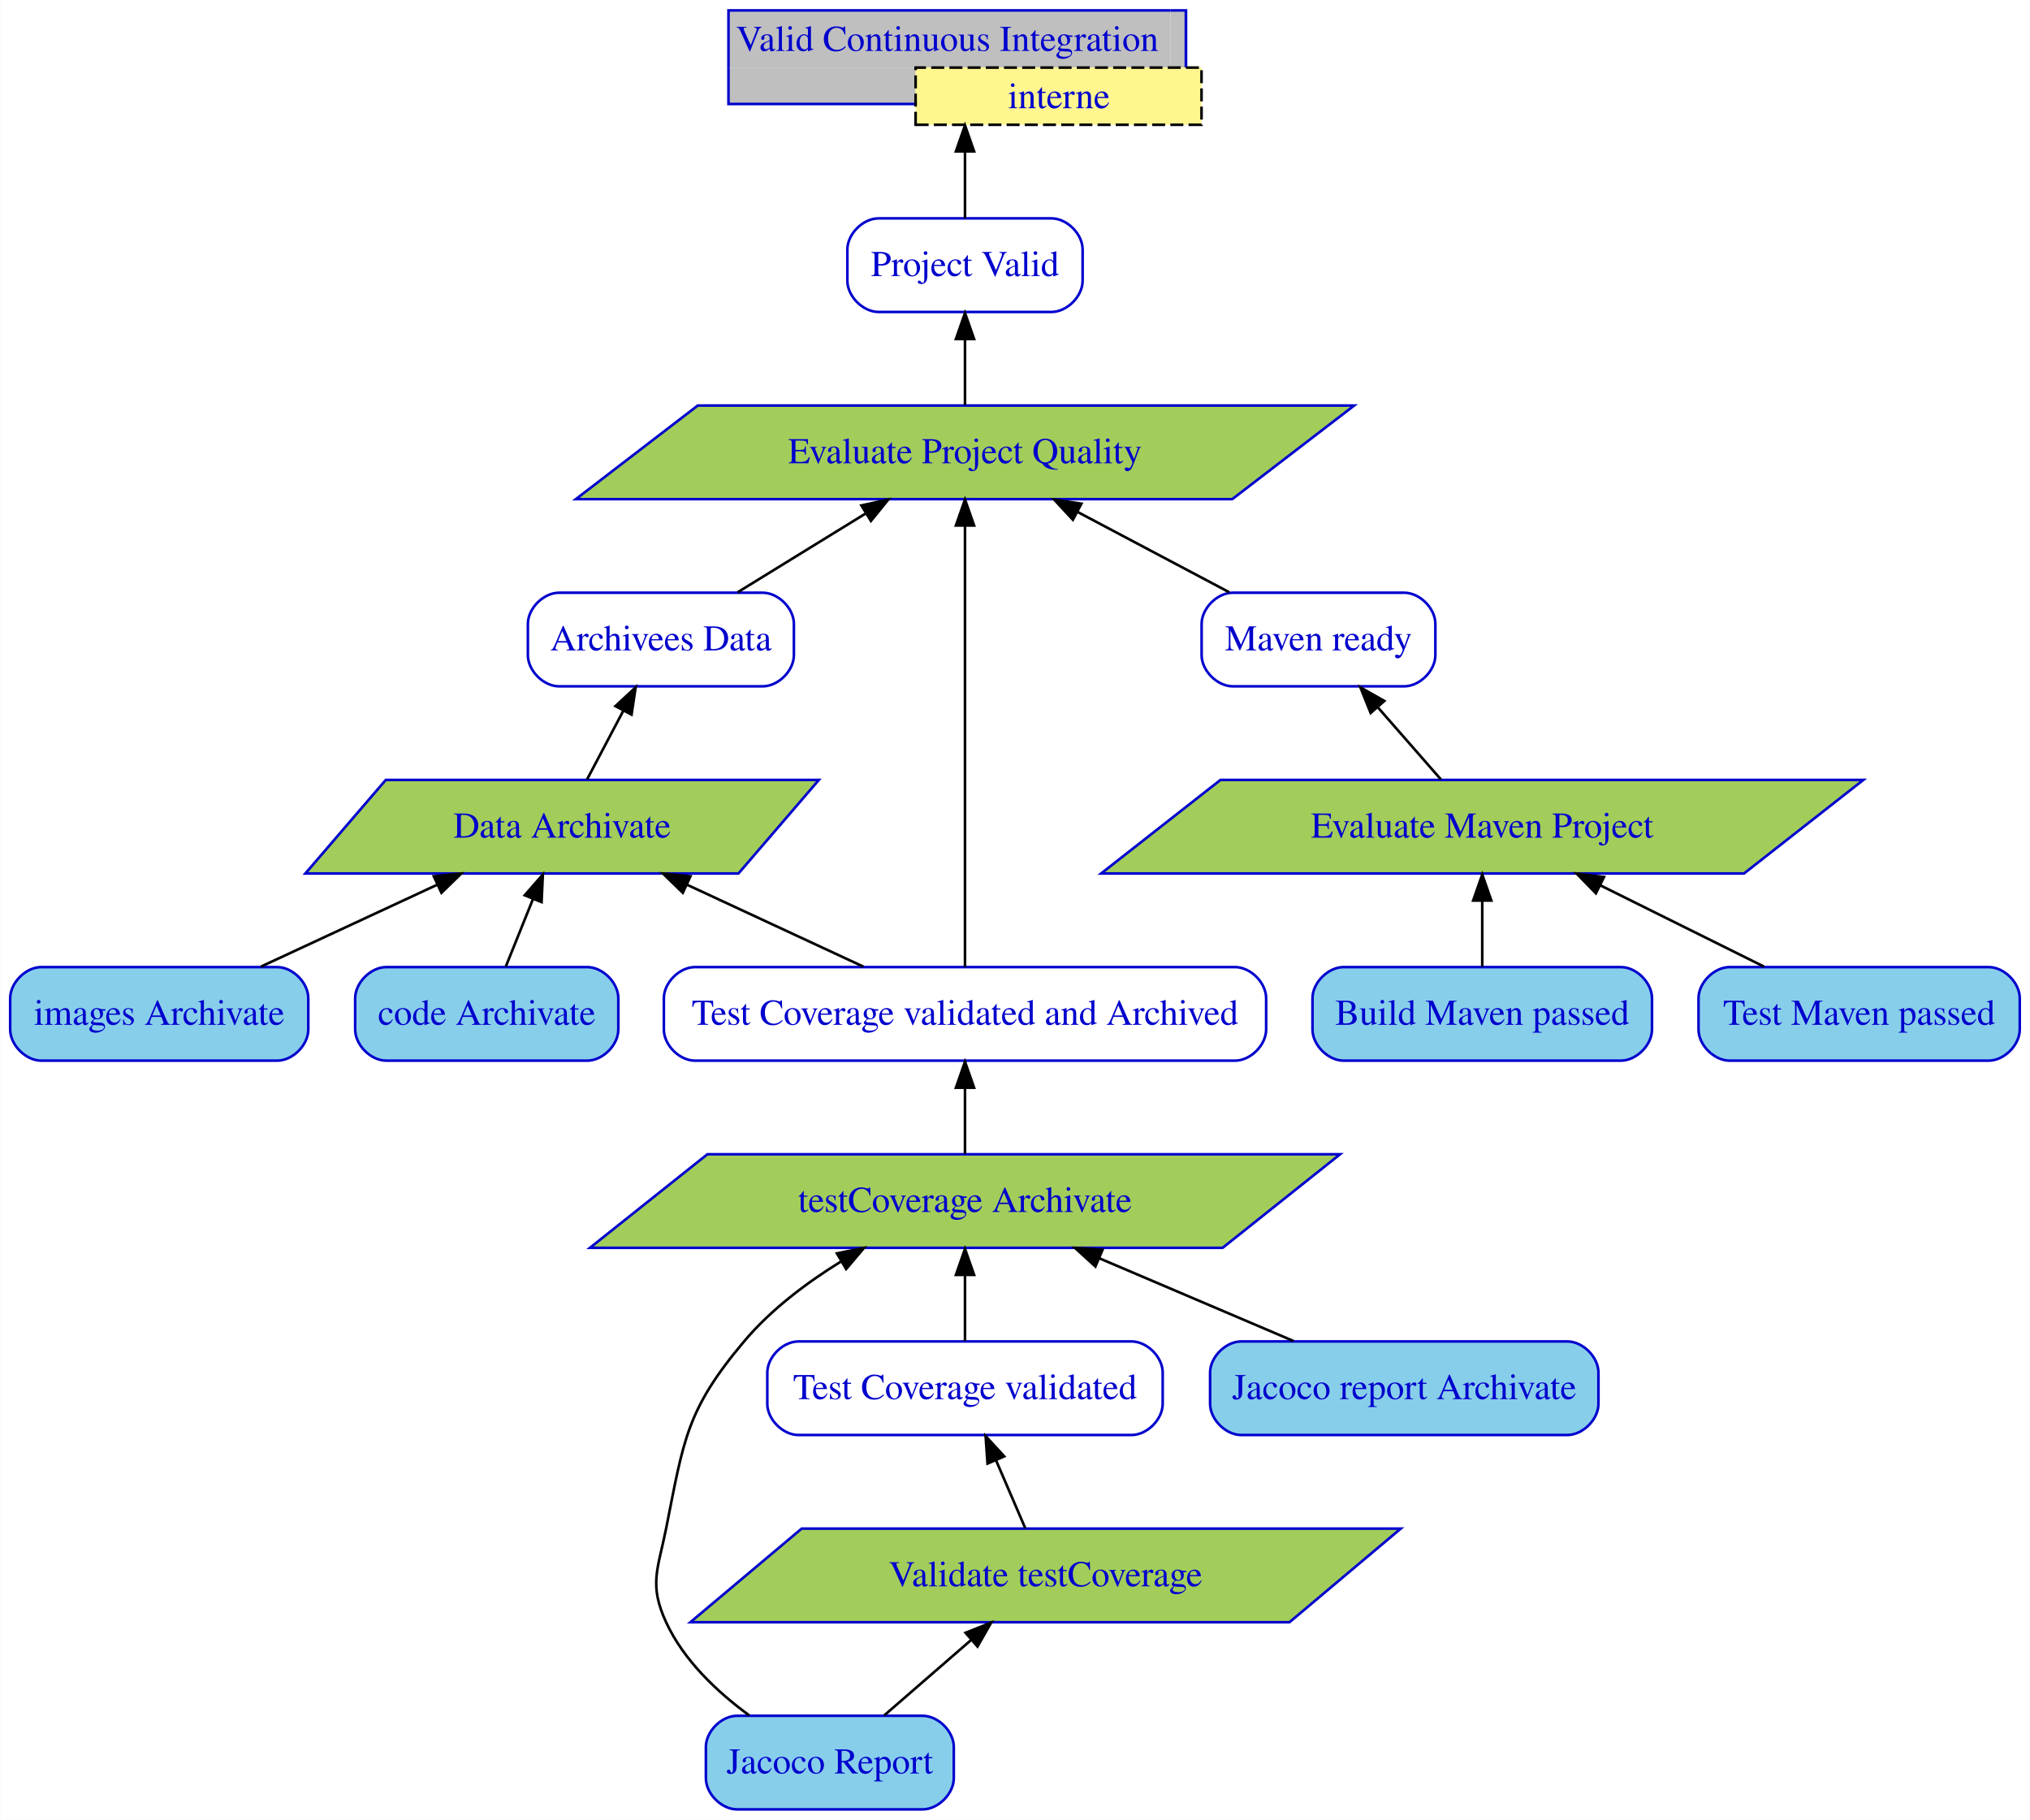
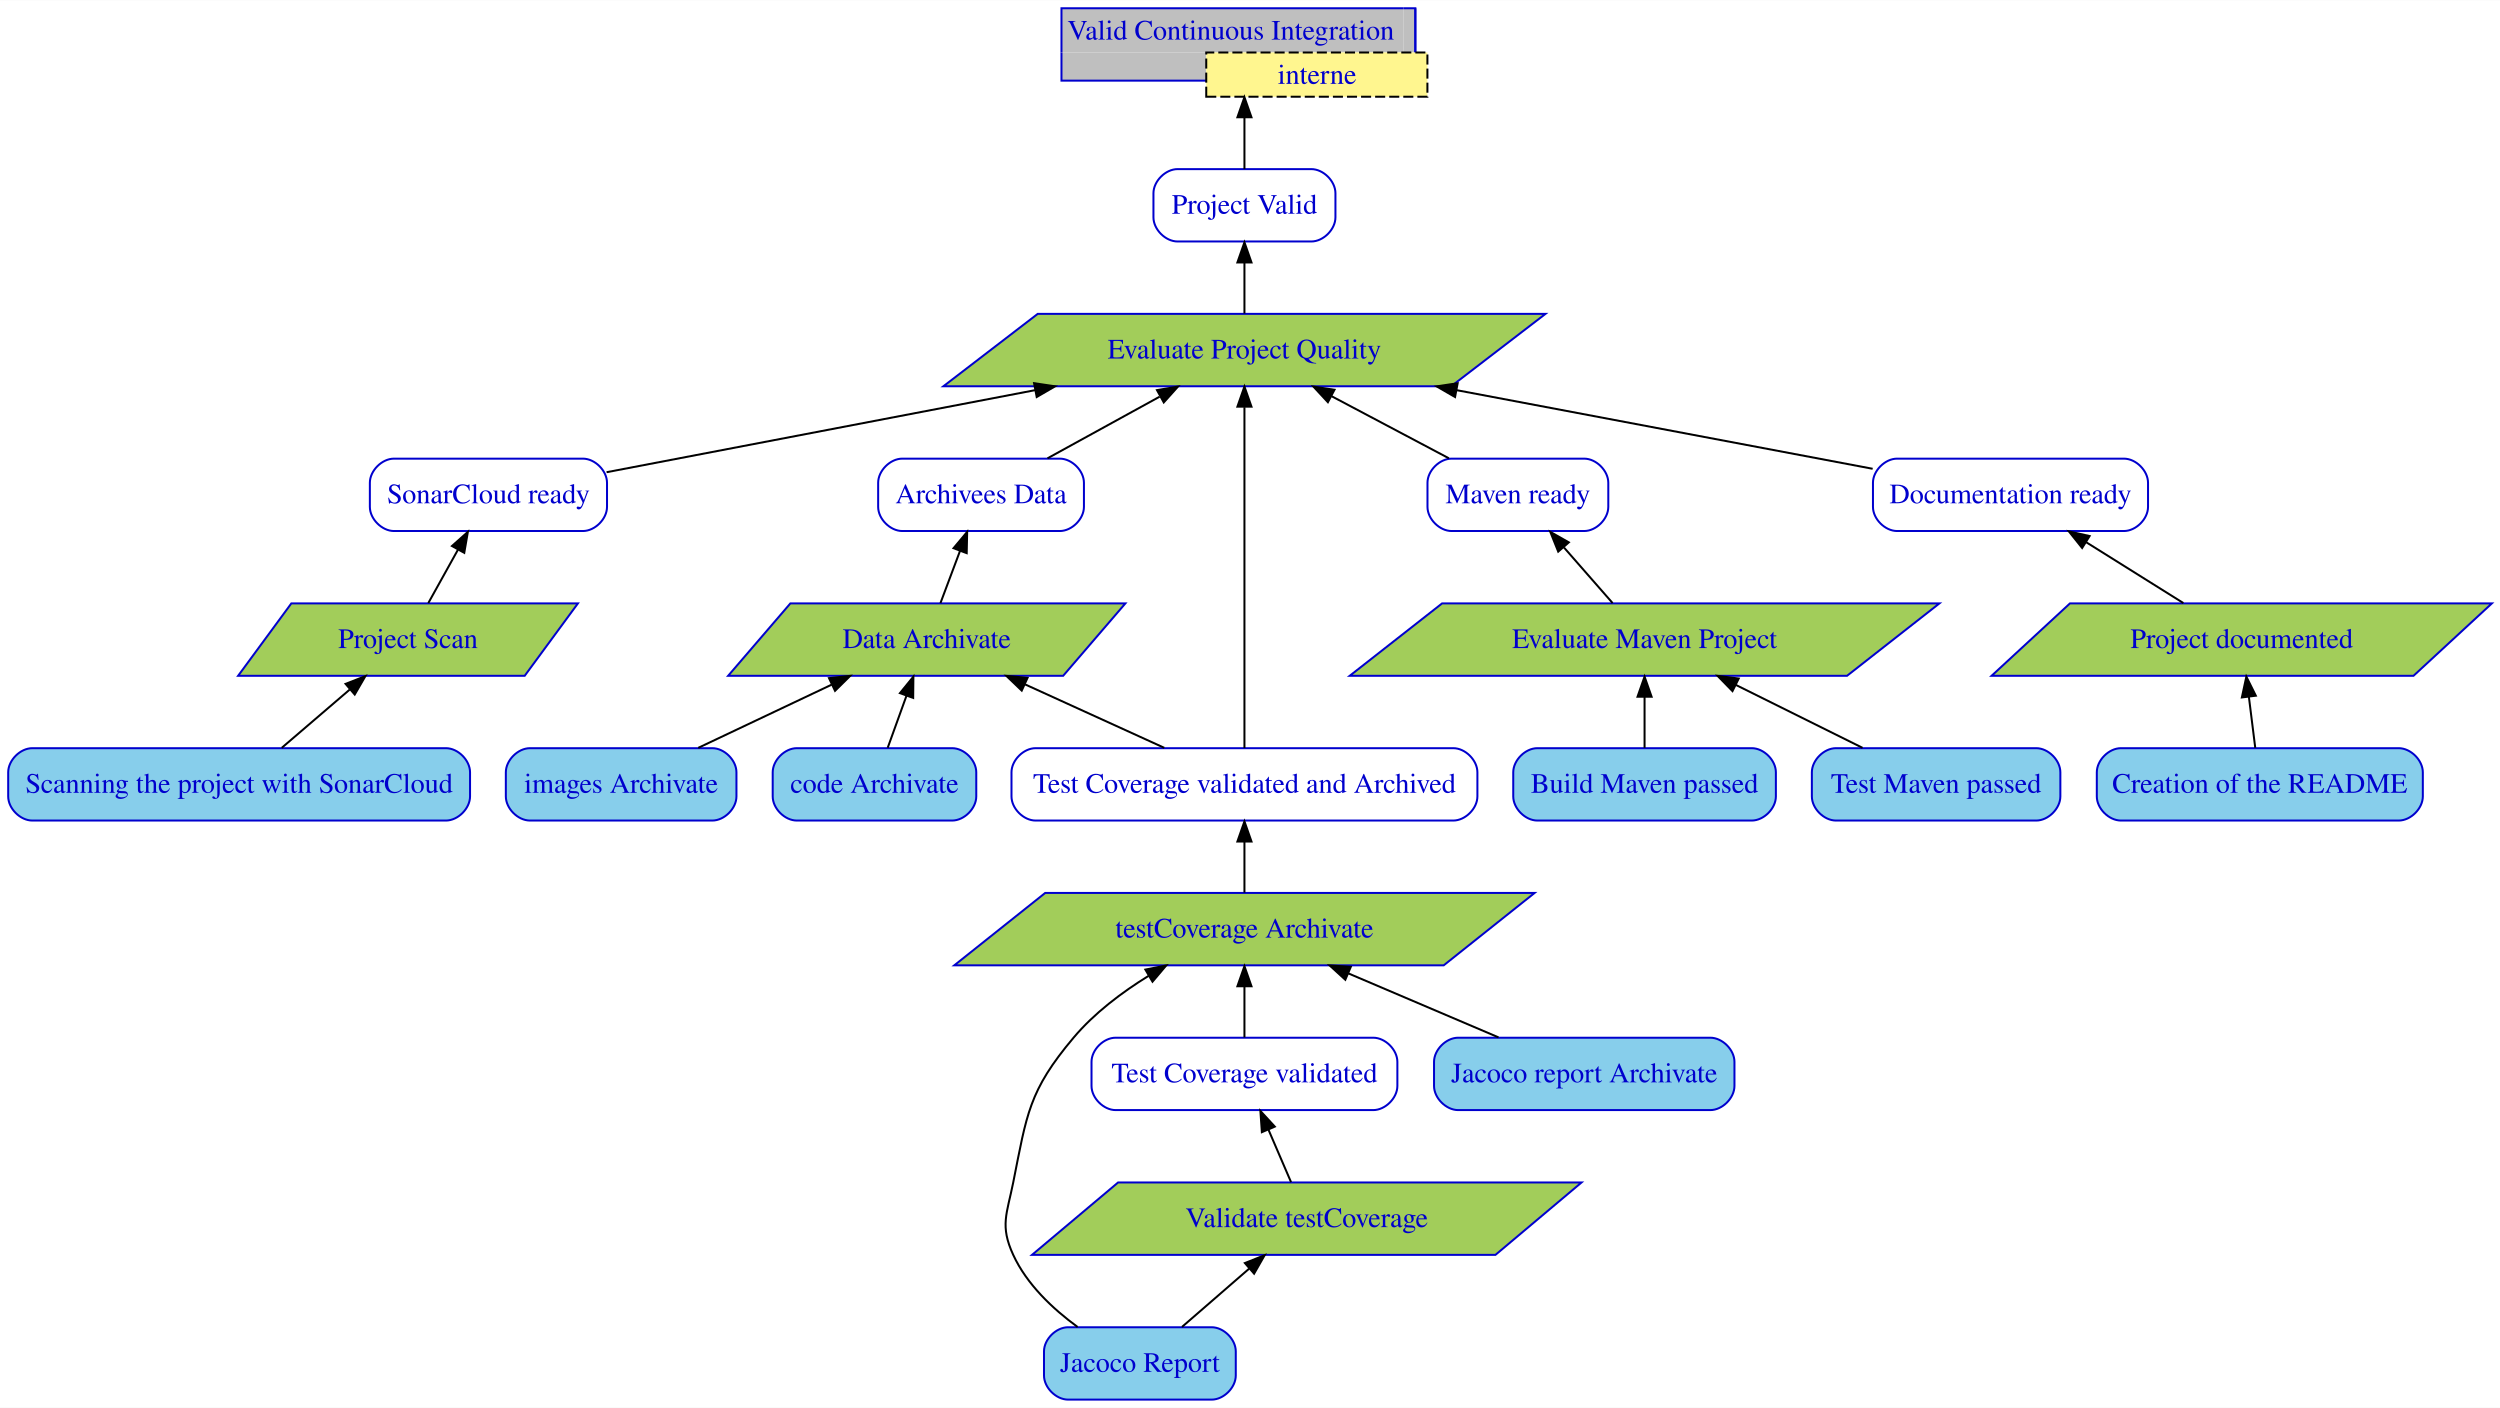
- <svg xmlns="http://www.w3.org/2000/svg" width="781px" height="700px" viewBox="0.00 0.00 780.82 700.00">
+ <svg xmlns="http://www.w3.org/2000/svg" width="1243px" height="700px" viewBox="0.00 0.00 1243.38 700.00">
  <g id="graph0" class="graph" transform="scale(1.0 1.0) rotate(0) translate(4 696)">
-     <polygon fill="#ffffff" stroke="transparent" points="-4,4 -4,-696 776.821,-696 776.821,4 -4,4" />
+     <polygon fill="#ffffff" stroke="transparent" points="-4,4 -4,-696 1239.379,-696 1239.379,4 -4,4" />
    <g id="node1" class="node">
-       <polygon fill="#bfbfbf" stroke="transparent" points="276.174,-670 276.174,-692 446.174,-692 446.174,-670 276.174,-670" />
-       <polyline fill="none" stroke="#0000cd" points="446.174,-692 276.174,-692 276.174,-670 " />
-       <text text-anchor="start" x="279.13" y="-676.4" font-family="Times,serif" font-size="14.00" fill="#0000cd">Valid Continuous Integration</text>
-       <polygon fill="#bfbfbf" stroke="transparent" points="446.174,-670 446.174,-692 452.174,-692 452.174,-670 446.174,-670" />
-       <polyline fill="none" stroke="#0000cd" points="452.174,-670 452.174,-692 446.174,-692 " />
-       <polyline fill="none" stroke="#0000cd" points="452.174,-692 452.174,-670 " />
-       <polygon fill="#bfbfbf" stroke="transparent" points="276.174,-656 276.174,-670 348.174,-670 348.174,-656 276.174,-656" />
-       <polyline fill="none" stroke="#0000cd" points="276.174,-670 276.174,-656 348.174,-656 " />
-       <polygon fill="#fff68f" stroke="transparent" points="348.174,-648 348.174,-670 458.174,-670 458.174,-648 348.174,-648" />
-       <polygon fill="none" stroke="#000000" stroke-dasharray="5,2" points="348.174,-648 348.174,-670 458.174,-670 458.174,-648 348.174,-648" />
-       <text text-anchor="start" x="383.738" y="-654.4" font-family="Times,serif" font-size="14.00" fill="#0000cd">interne</text>
+       <polygon fill="#bfbfbf" stroke="transparent" points="523.926,-670 523.926,-692 693.926,-692 693.926,-670 523.926,-670" />
+       <polyline fill="none" stroke="#0000cd" points="693.926,-692 523.926,-692 523.926,-670 " />
+       <text text-anchor="start" x="526.882" y="-676.4" font-family="Times,serif" font-size="14.00" fill="#0000cd">Valid Continuous Integration</text>
+       <polygon fill="#bfbfbf" stroke="transparent" points="693.926,-670 693.926,-692 699.926,-692 699.926,-670 693.926,-670" />
+       <polyline fill="none" stroke="#0000cd" points="699.926,-670 699.926,-692 693.926,-692 " />
+       <polyline fill="none" stroke="#0000cd" points="699.926,-692 699.926,-670 " />
+       <polygon fill="#bfbfbf" stroke="transparent" points="523.926,-656 523.926,-670 595.926,-670 595.926,-656 523.926,-656" />
+       <polyline fill="none" stroke="#0000cd" points="523.926,-670 523.926,-656 595.926,-656 " />
+       <polygon fill="#fff68f" stroke="transparent" points="595.926,-648 595.926,-670 705.926,-670 705.926,-648 595.926,-648" />
+       <polygon fill="none" stroke="#000000" stroke-dasharray="5,2" points="595.926,-648 595.926,-670 705.926,-670 705.926,-648 595.926,-648" />
+       <text text-anchor="start" x="631.49" y="-654.4" font-family="Times,serif" font-size="14.00" fill="#0000cd">interne</text>
    </g>
    <g id="node2" class="node">
-       <path fill="transparent" stroke="#0000cd" d="M400.43,-612C400.43,-612 333.917,-612 333.917,-612 327.917,-612 321.917,-606 321.917,-600 321.917,-600 321.917,-588 321.917,-588 321.917,-582 327.917,-576 333.917,-576 333.917,-576 400.43,-576 400.43,-576 406.43,-576 412.43,-582 412.43,-588 412.43,-588 412.43,-600 412.43,-600 412.43,-606 406.43,-612 400.43,-612" />
-       <text text-anchor="middle" x="367.174" y="-589.8" font-family="Times,serif" font-size="14.00" fill="#0000cd">Project Valid</text>
+       <polygon fill="#a2cd5a" stroke="#0000cd" points="283.425,-396 140.894,-396 114.426,-360 256.958,-360 283.425,-396" />
+       <text text-anchor="middle" x="198.926" y="-373.8" font-family="Times,serif" font-size="14.00" fill="#0000cd">Project Scan</text>
+     </g>
+     <g id="node3" class="node">
+       <path fill="transparent" stroke="#0000cd" d="M285.901,-468C285.901,-468 191.95,-468 191.95,-468 185.95,-468 179.95,-462 179.95,-456 179.95,-456 179.95,-444 179.95,-444 179.95,-438 185.95,-432 191.95,-432 191.95,-432 285.901,-432 285.901,-432 291.901,-432 297.901,-438 297.901,-444 297.901,-444 297.901,-456 297.901,-456 297.901,-462 291.901,-468 285.901,-468" />
+       <text text-anchor="middle" x="238.926" y="-445.8" font-family="Times,serif" font-size="14.00" fill="#0000cd">SonarCloud ready</text>
    </g>
    <g id="edge1" class="edge">
-       <path fill="none" stroke="#000000" d="M367.174,-612.011C367.174,-619.709 367.174,-628.937 367.174,-637.744" />
-       <polygon fill="#000000" stroke="#000000" points="363.674,-637.772 367.174,-647.772 370.674,-637.772 363.674,-637.772" />
-     </g>
-     <g id="node3" class="node">
-       <path fill="transparent" stroke="#0000cd" d="M471.034,-324C471.034,-324 263.313,-324 263.313,-324 257.313,-324 251.313,-318 251.313,-312 251.313,-312 251.313,-300 251.313,-300 251.313,-294 257.313,-288 263.313,-288 263.313,-288 471.034,-288 471.034,-288 477.034,-288 483.034,-294 483.034,-300 483.034,-300 483.034,-312 483.034,-312 483.034,-318 477.034,-324 471.034,-324" />
-       <text text-anchor="middle" x="367.174" y="-301.8" font-family="Times,serif" font-size="14.00" fill="#0000cd">Test Coverage validated and Archived</text>
+       <path fill="none" stroke="#000000" d="M209.019,-396.169C213.485,-404.207 218.833,-413.833 223.764,-422.708" />
+       <polygon fill="#000000" stroke="#000000" points="220.78,-424.545 228.696,-431.587 226.899,-421.145 220.78,-424.545" />
    </g>
    <g id="node4" class="node">
-       <polygon fill="#a2cd5a" stroke="#0000cd" points="310.956,-396 144.333,-396 113.391,-360 280.015,-360 310.956,-396" />
-       <text text-anchor="middle" x="212.174" y="-373.8" font-family="Times,serif" font-size="14.00" fill="#0000cd">Data Archivate</text>
+       <polygon fill="#a2cd5a" stroke="#0000cd" points="764.646,-540 512.101,-540 465.205,-504 717.75,-504 764.646,-540" />
+       <text text-anchor="middle" x="614.926" y="-517.8" font-family="Times,serif" font-size="14.00" fill="#0000cd">Evaluate Project Quality</text>
    </g>
    <g id="edge2" class="edge">
-       <path fill="none" stroke="#000000" d="M328.061,-324.169C307.422,-333.755 281.925,-345.599 260.106,-355.735" />
-       <polygon fill="#000000" stroke="#000000" points="258.6,-352.575 251.005,-359.962 261.549,-358.923 258.6,-352.575" />
+       <path fill="none" stroke="#000000" d="M297.676,-461.25C354.569,-472.144 442.07,-488.9 510.778,-502.057" />
+       <polygon fill="#000000" stroke="#000000" points="510.293,-505.527 520.773,-503.971 511.61,-498.652 510.293,-505.527" />
+     </g>
+     <g id="node5" class="node">
+       <path fill="transparent" stroke="#0000cd" d="M648.182,-612C648.182,-612 581.669,-612 581.669,-612 575.669,-612 569.669,-606 569.669,-600 569.669,-600 569.669,-588 569.669,-588 569.669,-582 575.669,-576 581.669,-576 581.669,-576 648.182,-576 648.182,-576 654.182,-576 660.182,-582 660.182,-588 660.182,-588 660.182,-600 660.182,-600 660.182,-606 654.182,-612 648.182,-612" />
+       <text text-anchor="middle" x="614.926" y="-589.8" font-family="Times,serif" font-size="14.00" fill="#0000cd">Project Valid</text>
+     </g>
+     <g id="edge3" class="edge">
+       <path fill="none" stroke="#000000" d="M614.926,-540.169C614.926,-547.869 614.926,-557.026 614.926,-565.583" />
+       <polygon fill="#000000" stroke="#000000" points="611.426,-565.587 614.926,-575.587 618.426,-565.587 611.426,-565.587" />
+     </g>
+     <g id="edge4" class="edge">
+       <path fill="none" stroke="#000000" d="M614.926,-612.011C614.926,-619.709 614.926,-628.937 614.926,-637.744" />
+       <polygon fill="#000000" stroke="#000000" points="611.426,-637.772 614.926,-647.772 618.426,-637.772 611.426,-637.772" />
    </g>
    <g id="node6" class="node">
-       <polygon fill="#a2cd5a" stroke="#0000cd" points="516.894,-540 264.349,-540 217.453,-504 469.998,-504 516.894,-540" />
-       <text text-anchor="middle" x="367.174" y="-517.8" font-family="Times,serif" font-size="14.00" fill="#0000cd">Evaluate Project Quality</text>
-     </g>
-     <g id="edge3" class="edge">
-       <path fill="none" stroke="#000000" d="M367.174,-324.045C367.174,-361.606 367.174,-448.446 367.174,-493.59" />
-       <polygon fill="#000000" stroke="#000000" points="363.674,-493.855 367.174,-503.855 370.674,-493.855 363.674,-493.855" />
-     </g>
-     <g id="node5" class="node">
-       <path fill="transparent" stroke="#0000cd" d="M289.347,-468C289.347,-468 211,-468 211,-468 205,-468 199,-462 199,-456 199,-456 199,-444 199,-444 199,-438 205,-432 211,-432 211,-432 289.347,-432 289.347,-432 295.347,-432 301.347,-438 301.347,-444 301.347,-444 301.347,-456 301.347,-456 301.347,-462 295.347,-468 289.347,-468" />
-       <text text-anchor="middle" x="250.174" y="-445.8" font-family="Times,serif" font-size="14.00" fill="#0000cd">Archivees Data</text>
-     </g>
-     <g id="edge4" class="edge">
-       <path fill="none" stroke="#000000" d="M221.763,-396.169C226.005,-404.207 231.086,-413.833 235.77,-422.708" />
-       <polygon fill="#000000" stroke="#000000" points="232.692,-424.377 240.456,-431.587 238.883,-421.109 232.692,-424.377" />
+       <path fill="transparent" stroke="#0000cd" d="M718.787,-324C718.787,-324 511.065,-324 511.065,-324 505.065,-324 499.065,-318 499.065,-312 499.065,-312 499.065,-300 499.065,-300 499.065,-294 505.065,-288 511.065,-288 511.065,-288 718.787,-288 718.787,-288 724.787,-288 730.787,-294 730.787,-300 730.787,-300 730.787,-312 730.787,-312 730.787,-318 724.787,-324 718.787,-324" />
+       <text text-anchor="middle" x="614.926" y="-301.8" font-family="Times,serif" font-size="14.00" fill="#0000cd">Test Coverage validated and Archived</text>
+     </g>
+     <g id="edge6" class="edge">
+       <path fill="none" stroke="#000000" d="M614.926,-324.045C614.926,-361.606 614.926,-448.446 614.926,-493.59" />
+       <polygon fill="#000000" stroke="#000000" points="611.426,-493.855 614.926,-503.855 618.426,-493.855 611.426,-493.855" />
+     </g>
+     <g id="node7" class="node">
+       <polygon fill="#a2cd5a" stroke="#0000cd" points="555.708,-396 389.085,-396 358.143,-360 524.767,-360 555.708,-396" />
+       <text text-anchor="middle" x="456.926" y="-373.8" font-family="Times,serif" font-size="14.00" fill="#0000cd">Data Archivate</text>
    </g>
    <g id="edge5" class="edge">
-       <path fill="none" stroke="#000000" d="M279.698,-468.169C294.663,-477.378 313.012,-488.67 329.034,-498.529" />
-       <polygon fill="#000000" stroke="#000000" points="327.308,-501.577 337.659,-503.837 330.977,-495.615 327.308,-501.577" />
-     </g>
-     <g id="edge6" class="edge">
-       <path fill="none" stroke="#000000" d="M367.174,-540.169C367.174,-547.869 367.174,-557.026 367.174,-565.583" />
-       <polygon fill="#000000" stroke="#000000" points="363.674,-565.587 367.174,-575.587 370.674,-565.587 363.674,-565.587" />
-     </g>
-     <g id="node7" class="node">
-       <path fill="#87ceeb" stroke="#0000cd" d="M619.484,-324C619.484,-324 512.863,-324 512.863,-324 506.863,-324 500.863,-318 500.863,-312 500.863,-312 500.863,-300 500.863,-300 500.863,-294 506.863,-288 512.863,-288 512.863,-288 619.484,-288 619.484,-288 625.484,-288 631.484,-294 631.484,-300 631.484,-300 631.484,-312 631.484,-312 631.484,-318 625.484,-324 619.484,-324" />
-       <text text-anchor="middle" x="566.174" y="-301.8" font-family="Times,serif" font-size="14.00" fill="#0000cd">Build Maven passed</text>
+       <path fill="none" stroke="#000000" d="M575.056,-324.169C554.018,-333.755 528.027,-345.599 505.786,-355.735" />
+       <polygon fill="#000000" stroke="#000000" points="504.157,-352.63 496.509,-359.962 507.06,-359 504.157,-352.63" />
    </g>
    <g id="node8" class="node">
-       <polygon fill="#a2cd5a" stroke="#0000cd" points="712.809,-396 465.468,-396 419.538,-360 666.879,-360 712.809,-396" />
-       <text text-anchor="middle" x="566.174" y="-373.8" font-family="Times,serif" font-size="14.00" fill="#0000cd">Evaluate Maven Project</text>
+       <path fill="transparent" stroke="#0000cd" d="M523.099,-468C523.099,-468 444.753,-468 444.753,-468 438.753,-468 432.753,-462 432.753,-456 432.753,-456 432.753,-444 432.753,-444 432.753,-438 438.753,-432 444.753,-432 444.753,-432 523.099,-432 523.099,-432 529.099,-432 535.099,-438 535.099,-444 535.099,-444 535.099,-456 535.099,-456 535.099,-462 529.099,-468 523.099,-468" />
+       <text text-anchor="middle" x="483.926" y="-445.8" font-family="Times,serif" font-size="14.00" fill="#0000cd">Archivees Data</text>
    </g>
    <g id="edge7" class="edge">
-       <path fill="none" stroke="#000000" d="M566.174,-324.169C566.174,-331.869 566.174,-341.026 566.174,-349.583" />
-       <polygon fill="#000000" stroke="#000000" points="562.674,-349.587 566.174,-359.587 569.674,-349.587 562.674,-349.587" />
+       <path fill="none" stroke="#000000" d="M463.739,-396.169C466.69,-404.038 470.212,-413.429 473.481,-422.147" />
+       <polygon fill="#000000" stroke="#000000" points="470.232,-423.452 477.021,-431.587 476.787,-420.995 470.232,-423.452" />
+     </g>
+     <g id="edge8" class="edge">
+       <path fill="none" stroke="#000000" d="M516.982,-468.169C533.893,-477.463 554.664,-488.879 572.72,-498.803" />
+       <polygon fill="#000000" stroke="#000000" points="571.43,-502.088 581.879,-503.837 574.802,-495.953 571.43,-502.088" />
    </g>
    <g id="node9" class="node">
-       <path fill="transparent" stroke="#0000cd" d="M536.138,-468C536.138,-468 470.209,-468 470.209,-468 464.209,-468 458.209,-462 458.209,-456 458.209,-456 458.209,-444 458.209,-444 458.209,-438 464.209,-432 470.209,-432 470.209,-432 536.138,-432 536.138,-432 542.138,-432 548.138,-438 548.138,-444 548.138,-444 548.138,-456 548.138,-456 548.138,-462 542.138,-468 536.138,-468" />
-       <text text-anchor="middle" x="503.174" y="-445.8" font-family="Times,serif" font-size="14.00" fill="#0000cd">Maven ready</text>
-     </g>
-     <g id="edge8" class="edge">
-       <path fill="none" stroke="#000000" d="M550.276,-396.169C542.946,-404.546 534.108,-414.647 526.077,-423.825" />
-       <polygon fill="#000000" stroke="#000000" points="523.236,-421.756 519.285,-431.587 528.504,-426.366 523.236,-421.756" />
+       <path fill="#87ceeb" stroke="#0000cd" d="M867.236,-324C867.236,-324 760.615,-324 760.615,-324 754.615,-324 748.615,-318 748.615,-312 748.615,-312 748.615,-300 748.615,-300 748.615,-294 754.615,-288 760.615,-288 760.615,-288 867.236,-288 867.236,-288 873.236,-288 879.236,-294 879.236,-300 879.236,-300 879.236,-312 879.236,-312 879.236,-318 873.236,-324 867.236,-324" />
+       <text text-anchor="middle" x="813.926" y="-301.8" font-family="Times,serif" font-size="14.00" fill="#0000cd">Build Maven passed</text>
+     </g>
+     <g id="node10" class="node">
+       <polygon fill="#a2cd5a" stroke="#0000cd" points="960.561,-396 713.221,-396 667.291,-360 914.631,-360 960.561,-396" />
+       <text text-anchor="middle" x="813.926" y="-373.8" font-family="Times,serif" font-size="14.00" fill="#0000cd">Evaluate Maven Project</text>
    </g>
    <g id="edge9" class="edge">
-       <path fill="none" stroke="#000000" d="M468.855,-468.169C451.138,-477.548 429.339,-489.089 410.475,-499.076" />
-       <polygon fill="#000000" stroke="#000000" points="408.681,-496.065 401.481,-503.837 411.957,-502.252 408.681,-496.065" />
-     </g>
-     <g id="node10" class="node">
-       <polygon fill="#a2cd5a" stroke="#0000cd" points="511.48,-252 268.068,-252 222.868,-216 466.279,-216 511.48,-252" />
-       <text text-anchor="middle" x="367.174" y="-229.8" font-family="Times,serif" font-size="14.00" fill="#0000cd">testCoverage Archivate</text>
+       <path fill="none" stroke="#000000" d="M813.926,-324.169C813.926,-331.869 813.926,-341.026 813.926,-349.583" />
+       <polygon fill="#000000" stroke="#000000" points="810.426,-349.587 813.926,-359.587 817.426,-349.587 810.426,-349.587" />
+     </g>
+     <g id="node11" class="node">
+       <path fill="transparent" stroke="#0000cd" d="M783.89,-468C783.89,-468 717.961,-468 717.961,-468 711.961,-468 705.961,-462 705.961,-456 705.961,-456 705.961,-444 705.961,-444 705.961,-438 711.961,-432 717.961,-432 717.961,-432 783.89,-432 783.89,-432 789.89,-432 795.89,-438 795.89,-444 795.89,-444 795.89,-456 795.89,-456 795.89,-462 789.89,-468 783.89,-468" />
+       <text text-anchor="middle" x="750.926" y="-445.8" font-family="Times,serif" font-size="14.00" fill="#0000cd">Maven ready</text>
    </g>
    <g id="edge10" class="edge">
-       <path fill="none" stroke="#000000" d="M367.174,-252.169C367.174,-259.869 367.174,-269.026 367.174,-277.583" />
-       <polygon fill="#000000" stroke="#000000" points="363.674,-277.587 367.174,-287.587 370.674,-277.587 363.674,-277.587" />
-     </g>
-     <g id="node11" class="node">
-       <path fill="transparent" stroke="#0000cd" d="M431.233,-180C431.233,-180 303.115,-180 303.115,-180 297.115,-180 291.115,-174 291.115,-168 291.115,-168 291.115,-156 291.115,-156 291.115,-150 297.115,-144 303.115,-144 303.115,-144 431.233,-144 431.233,-144 437.233,-144 443.233,-150 443.233,-156 443.233,-156 443.233,-168 443.233,-168 443.233,-174 437.233,-180 431.233,-180" />
-       <text text-anchor="middle" x="367.174" y="-157.8" font-family="Times,serif" font-size="14.00" fill="#0000cd">Test Coverage validated</text>
+       <path fill="none" stroke="#000000" d="M798.028,-396.169C790.698,-404.546 781.86,-414.647 773.829,-423.825" />
+       <polygon fill="#000000" stroke="#000000" points="770.988,-421.756 767.037,-431.587 776.256,-426.366 770.988,-421.756" />
    </g>
    <g id="edge11" class="edge">
-       <path fill="none" stroke="#000000" d="M367.174,-180.169C367.174,-187.869 367.174,-197.026 367.174,-205.583" />
-       <polygon fill="#000000" stroke="#000000" points="363.674,-205.587 367.174,-215.587 370.674,-205.587 363.674,-205.587" />
+       <path fill="none" stroke="#000000" d="M716.607,-468.169C698.89,-477.548 677.091,-489.089 658.227,-499.076" />
+       <polygon fill="#000000" stroke="#000000" points="656.433,-496.065 649.233,-503.837 659.709,-502.252 656.433,-496.065" />
    </g>
    <g id="node12" class="node">
-       <path fill="#87ceeb" stroke="#0000cd" d="M598.881,-180C598.881,-180 473.466,-180 473.466,-180 467.466,-180 461.466,-174 461.466,-168 461.466,-168 461.466,-156 461.466,-156 461.466,-150 467.466,-144 473.466,-144 473.466,-144 598.881,-144 598.881,-144 604.881,-144 610.881,-150 610.881,-156 610.881,-156 610.881,-168 610.881,-168 610.881,-174 604.881,-180 598.881,-180" />
-       <text text-anchor="middle" x="536.174" y="-157.8" font-family="Times,serif" font-size="14.00" fill="#0000cd">Jacoco report Archivate</text>
+       <polygon fill="#a2cd5a" stroke="#0000cd" points="759.232,-252 515.82,-252 470.62,-216 714.031,-216 759.232,-252" />
+       <text text-anchor="middle" x="614.926" y="-229.8" font-family="Times,serif" font-size="14.00" fill="#0000cd">testCoverage Archivate</text>
    </g>
    <g id="edge12" class="edge">
-       <path fill="none" stroke="#000000" d="M493.528,-180.169C470.825,-189.841 442.728,-201.811 418.799,-212.006" />
-       <polygon fill="#000000" stroke="#000000" points="417.341,-208.822 409.513,-215.962 420.084,-215.262 417.341,-208.822" />
+       <path fill="none" stroke="#000000" d="M614.926,-252.169C614.926,-259.869 614.926,-269.026 614.926,-277.583" />
+       <polygon fill="#000000" stroke="#000000" points="611.426,-277.587 614.926,-287.587 618.426,-277.587 611.426,-277.587" />
    </g>
    <g id="node13" class="node">
-       <polygon fill="#a2cd5a" stroke="#0000cd" points="534.82,-108 304.328,-108 261.527,-72 492.019,-72 534.82,-108" />
-       <text text-anchor="middle" x="398.174" y="-85.8" font-family="Times,serif" font-size="14.00" fill="#0000cd">Validate testCoverage</text>
+       <path fill="transparent" stroke="#0000cd" d="M678.985,-180C678.985,-180 550.867,-180 550.867,-180 544.867,-180 538.867,-174 538.867,-168 538.867,-168 538.867,-156 538.867,-156 538.867,-150 544.867,-144 550.867,-144 550.867,-144 678.985,-144 678.985,-144 684.985,-144 690.985,-150 690.985,-156 690.985,-156 690.985,-168 690.985,-168 690.985,-174 684.985,-180 678.985,-180" />
+       <text text-anchor="middle" x="614.926" y="-157.8" font-family="Times,serif" font-size="14.00" fill="#0000cd">Test Coverage validated</text>
    </g>
    <g id="edge13" class="edge">
-       <path fill="none" stroke="#000000" d="M390.351,-108.169C386.963,-116.038 382.92,-125.429 379.166,-134.147" />
-       <polygon fill="#000000" stroke="#000000" points="375.841,-133.018 375.101,-143.587 382.271,-135.786 375.841,-133.018" />
+       <path fill="none" stroke="#000000" d="M614.926,-180.169C614.926,-187.869 614.926,-197.026 614.926,-205.583" />
+       <polygon fill="#000000" stroke="#000000" points="611.426,-205.587 614.926,-215.587 618.426,-205.587 611.426,-205.587" />
    </g>
    <g id="node14" class="node">
-       <path fill="#87ceeb" stroke="#0000cd" d="M102.521,-324C102.521,-324 11.826,-324 11.826,-324 5.826,-324 -.174,-318 -.174,-312 -.174,-312 -.174,-300 -.174,-300 -.174,-294 5.826,-288 11.826,-288 11.826,-288 102.521,-288 102.521,-288 108.521,-288 114.521,-294 114.521,-300 114.521,-300 114.521,-312 114.521,-312 114.521,-318 108.521,-324 102.521,-324" />
-       <text text-anchor="middle" x="57.174" y="-301.8" font-family="Times,serif" font-size="14.00" fill="#0000cd">images Archivate</text>
+       <polygon fill="#a2cd5a" stroke="#0000cd" points="1235.331,-396 1025.487,-396 986.52,-360 1196.364,-360 1235.331,-396" />
+       <text text-anchor="middle" x="1110.926" y="-373.8" font-family="Times,serif" font-size="14.00" fill="#0000cd">Project documented</text>
+     </g>
+     <g id="node15" class="node">
+       <path fill="transparent" stroke="#0000cd" d="M1052.328,-468C1052.328,-468 939.523,-468 939.523,-468 933.523,-468 927.523,-462 927.523,-456 927.523,-456 927.523,-444 927.523,-444 927.523,-438 933.523,-432 939.523,-432 939.523,-432 1052.328,-432 1052.328,-432 1058.328,-432 1064.328,-438 1064.328,-444 1064.328,-444 1064.328,-456 1064.328,-456 1064.328,-462 1058.328,-468 1052.328,-468" />
+       <text text-anchor="middle" x="995.926" y="-445.8" font-family="Times,serif" font-size="14.00" fill="#0000cd">Documentation ready</text>
    </g>
    <g id="edge14" class="edge">
-       <path fill="none" stroke="#000000" d="M96.287,-324.169C116.925,-333.755 142.422,-345.599 164.241,-355.735" />
-       <polygon fill="#000000" stroke="#000000" points="162.798,-358.923 173.342,-359.962 165.747,-352.575 162.798,-358.923" />
-     </g>
-     <g id="node15" class="node">
-       <path fill="#87ceeb" stroke="#0000cd" d="M350.865,-36C350.865,-36 279.482,-36 279.482,-36 273.482,-36 267.482,-30 267.482,-24 267.482,-24 267.482,-12 267.482,-12 267.482,-6 273.482,0 279.482,0 279.482,0 350.865,0 350.865,0 356.865,0 362.865,-6 362.865,-12 362.865,-12 362.865,-24 362.865,-24 362.865,-30 356.865,-36 350.865,-36" />
-       <text text-anchor="middle" x="315.174" y="-13.8" font-family="Times,serif" font-size="14.00" fill="#0000cd">Jacoco Report</text>
+       <path fill="none" stroke="#000000" d="M1081.906,-396.169C1067.197,-405.378 1049.161,-416.67 1033.414,-426.529" />
+       <polygon fill="#000000" stroke="#000000" points="1031.554,-423.564 1024.936,-431.837 1035.269,-429.497 1031.554,-423.564" />
+     </g>
+     <g id="edge15" class="edge">
+       <path fill="none" stroke="#000000" d="M927.37,-462.955C869.802,-473.834 786.602,-489.557 720.53,-502.043" />
+       <polygon fill="#000000" stroke="#000000" points="719.672,-498.643 710.496,-503.939 720.972,-505.522 719.672,-498.643" />
+     </g>
+     <g id="node16" class="node">
+       <path fill="#87ceeb" stroke="#0000cd" d="M217.777,-324C217.777,-324 12.074,-324 12.074,-324 6.074,-324 .074,-318 .074,-312 .074,-312 .074,-300 .074,-300 .074,-294 6.074,-288 12.074,-288 12.074,-288 217.777,-288 217.777,-288 223.777,-288 229.777,-294 229.777,-300 229.777,-300 229.777,-312 229.777,-312 229.777,-318 223.777,-324 217.777,-324" />
+       <text text-anchor="middle" x="114.926" y="-301.8" font-family="Times,serif" font-size="14.00" fill="#0000cd">Scanning the project with SonarCloud</text>
    </g>
    <g id="edge16" class="edge">
-       <path fill="none" stroke="#000000" d="M284.197,-36.122C271.817,-45.174 258.915,-57.342 252.174,-72 245.488,-86.536 249.036,-92.311 252.174,-108 258.972,-141.994 259.846,-153.481 282.174,-180 292.427,-192.178 306.139,-202.524 319.554,-210.801" />
-       <polygon fill="#000000" stroke="#000000" points="317.893,-213.885 328.286,-215.94 321.443,-207.852 317.893,-213.885" />
-     </g>
-     <g id="edge15" class="edge">
-       <path fill="none" stroke="#000000" d="M336.118,-36.169C346.243,-44.952 358.551,-55.629 369.528,-65.151" />
-       <polygon fill="#000000" stroke="#000000" points="367.389,-67.928 377.236,-71.837 371.976,-62.641 367.389,-67.928" />
-     </g>
-     <g id="node16" class="node">
-       <path fill="#87ceeb" stroke="#0000cd" d="M760.969,-324C760.969,-324 661.379,-324 661.379,-324 655.379,-324 649.379,-318 649.379,-312 649.379,-312 649.379,-300 649.379,-300 649.379,-294 655.379,-288 661.379,-288 661.379,-288 760.969,-288 760.969,-288 766.969,-288 772.969,-294 772.969,-300 772.969,-300 772.969,-312 772.969,-312 772.969,-318 766.969,-324 760.969,-324" />
-       <text text-anchor="middle" x="711.174" y="-301.8" font-family="Times,serif" font-size="14.00" fill="#0000cd">Test Maven passed</text>
+       <path fill="none" stroke="#000000" d="M136.122,-324.169C146.369,-332.952 158.826,-343.629 169.935,-353.151" />
+       <polygon fill="#000000" stroke="#000000" points="167.865,-355.987 177.736,-359.837 172.421,-350.672 167.865,-355.987" />
+     </g>
+     <g id="node17" class="node">
+       <path fill="#87ceeb" stroke="#0000cd" d="M846.633,-180C846.633,-180 721.218,-180 721.218,-180 715.218,-180 709.218,-174 709.218,-168 709.218,-168 709.218,-156 709.218,-156 709.218,-150 715.218,-144 721.218,-144 721.218,-144 846.633,-144 846.633,-144 852.633,-144 858.633,-150 858.633,-156 858.633,-156 858.633,-168 858.633,-168 858.633,-174 852.633,-180 846.633,-180" />
+       <text text-anchor="middle" x="783.926" y="-157.8" font-family="Times,serif" font-size="14.00" fill="#0000cd">Jacoco report Archivate</text>
    </g>
    <g id="edge17" class="edge">
-       <path fill="none" stroke="#000000" d="M674.584,-324.169C655.45,-333.67 631.851,-345.388 611.561,-355.463" />
-       <polygon fill="#000000" stroke="#000000" points="609.9,-352.38 602.5,-359.962 613.013,-358.649 609.9,-352.38" />
-     </g>
-     <g id="node17" class="node">
-       <path fill="#87ceeb" stroke="#0000cd" d="M221.795,-324C221.795,-324 144.552,-324 144.552,-324 138.552,-324 132.552,-318 132.552,-312 132.552,-312 132.552,-300 132.552,-300 132.552,-294 138.552,-288 144.552,-288 144.552,-288 221.795,-288 221.795,-288 227.795,-288 233.795,-294 233.795,-300 233.795,-300 233.795,-312 233.795,-312 233.795,-318 227.795,-324 221.795,-324" />
-       <text text-anchor="middle" x="183.174" y="-301.8" font-family="Times,serif" font-size="14.00" fill="#0000cd">code Archivate</text>
+       <path fill="none" stroke="#000000" d="M741.28,-180.169C718.577,-189.841 690.481,-201.811 666.552,-212.006" />
+       <polygon fill="#000000" stroke="#000000" points="665.093,-208.822 657.265,-215.962 667.837,-215.262 665.093,-208.822" />
+     </g>
+     <g id="node18" class="node">
+       <polygon fill="#a2cd5a" stroke="#0000cd" points="782.572,-108 552.08,-108 509.279,-72 739.771,-72 782.572,-108" />
+       <text text-anchor="middle" x="645.926" y="-85.8" font-family="Times,serif" font-size="14.00" fill="#0000cd">Validate testCoverage</text>
    </g>
    <g id="edge18" class="edge">
-       <path fill="none" stroke="#000000" d="M190.492,-324.169C193.661,-332.038 197.444,-341.429 200.955,-350.147" />
-       <polygon fill="#000000" stroke="#000000" points="197.774,-351.618 204.757,-359.587 204.268,-349.003 197.774,-351.618" />
+       <path fill="none" stroke="#000000" d="M638.103,-108.169C634.715,-116.038 630.672,-125.429 626.918,-134.147" />
+       <polygon fill="#000000" stroke="#000000" points="623.594,-133.018 622.854,-143.587 630.023,-135.786 623.594,-133.018" />
+     </g>
+     <g id="node19" class="node">
+       <path fill="#87ceeb" stroke="#0000cd" d="M350.273,-324C350.273,-324 259.578,-324 259.578,-324 253.578,-324 247.578,-318 247.578,-312 247.578,-312 247.578,-300 247.578,-300 247.578,-294 253.578,-288 259.578,-288 259.578,-288 350.273,-288 350.273,-288 356.273,-288 362.273,-294 362.273,-300 362.273,-300 362.273,-312 362.273,-312 362.273,-318 356.273,-324 350.273,-324" />
+       <text text-anchor="middle" x="304.926" y="-301.8" font-family="Times,serif" font-size="14.00" fill="#0000cd">images Archivate</text>
+     </g>
+     <g id="edge19" class="edge">
+       <path fill="none" stroke="#000000" d="M343.282,-324.169C363.43,-333.713 388.301,-345.493 409.634,-355.599" />
+       <polygon fill="#000000" stroke="#000000" points="408.31,-358.844 418.846,-359.962 411.306,-352.518 408.31,-358.844" />
+     </g>
+     <g id="node20" class="node">
+       <path fill="#87ceeb" stroke="#0000cd" d="M598.617,-36C598.617,-36 527.234,-36 527.234,-36 521.234,-36 515.234,-30 515.234,-24 515.234,-24 515.234,-12 515.234,-12 515.234,-6 521.234,0 527.234,0 527.234,0 598.617,0 598.617,0 604.617,0 610.617,-6 610.617,-12 610.617,-12 610.617,-24 610.617,-24 610.617,-30 604.617,-36 598.617,-36" />
+       <text text-anchor="middle" x="562.926" y="-13.8" font-family="Times,serif" font-size="14.00" fill="#0000cd">Jacoco Report</text>
+     </g>
+     <g id="edge21" class="edge">
+       <path fill="none" stroke="#000000" d="M531.95,-36.122C519.569,-45.174 506.668,-57.342 499.926,-72 493.24,-86.536 496.788,-92.311 499.926,-108 506.724,-141.994 507.598,-153.481 529.926,-180 540.179,-192.178 553.891,-202.524 567.306,-210.801" />
+       <polygon fill="#000000" stroke="#000000" points="565.645,-213.885 576.038,-215.94 569.195,-207.852 565.645,-213.885" />
+     </g>
+     <g id="edge20" class="edge">
+       <path fill="none" stroke="#000000" d="M583.87,-36.169C593.995,-44.952 606.303,-55.629 617.28,-65.151" />
+       <polygon fill="#000000" stroke="#000000" points="615.141,-67.928 624.988,-71.837 619.728,-62.641 615.141,-67.928" />
+     </g>
+     <g id="node21" class="node">
+       <path fill="#87ceeb" stroke="#0000cd" d="M1008.721,-324C1008.721,-324 909.131,-324 909.131,-324 903.131,-324 897.131,-318 897.131,-312 897.131,-312 897.131,-300 897.131,-300 897.131,-294 903.131,-288 909.131,-288 909.131,-288 1008.721,-288 1008.721,-288 1014.721,-288 1020.721,-294 1020.721,-300 1020.721,-300 1020.721,-312 1020.721,-312 1020.721,-318 1014.721,-324 1008.721,-324" />
+       <text text-anchor="middle" x="958.926" y="-301.8" font-family="Times,serif" font-size="14.00" fill="#0000cd">Test Maven passed</text>
+     </g>
+     <g id="edge22" class="edge">
+       <path fill="none" stroke="#000000" d="M922.336,-324.169C903.202,-333.67 879.603,-345.388 859.313,-355.463" />
+       <polygon fill="#000000" stroke="#000000" points="857.652,-352.38 850.252,-359.962 860.765,-358.649 857.652,-352.38" />
+     </g>
+     <g id="node22" class="node">
+       <path fill="#87ceeb" stroke="#0000cd" d="M469.547,-324C469.547,-324 392.304,-324 392.304,-324 386.304,-324 380.304,-318 380.304,-312 380.304,-312 380.304,-300 380.304,-300 380.304,-294 386.304,-288 392.304,-288 392.304,-288 469.547,-288 469.547,-288 475.547,-288 481.547,-294 481.547,-300 481.547,-300 481.547,-312 481.547,-312 481.547,-318 475.547,-324 469.547,-324" />
+       <text text-anchor="middle" x="430.926" y="-301.8" font-family="Times,serif" font-size="14.00" fill="#0000cd">code Archivate</text>
+     </g>
+     <g id="edge23" class="edge">
+       <path fill="none" stroke="#000000" d="M437.487,-324.169C440.328,-332.038 443.719,-341.429 446.868,-350.147" />
+       <polygon fill="#000000" stroke="#000000" points="443.588,-351.37 450.276,-359.587 450.172,-348.992 443.588,-351.37" />
+     </g>
+     <g id="node23" class="node">
+       <path fill="#87ceeb" stroke="#0000cd" d="M1188.999,-324C1188.999,-324 1050.852,-324 1050.852,-324 1044.852,-324 1038.852,-318 1038.852,-312 1038.852,-312 1038.852,-300 1038.852,-300 1038.852,-294 1044.852,-288 1050.852,-288 1050.852,-288 1188.999,-288 1188.999,-288 1194.999,-288 1200.999,-294 1200.999,-300 1200.999,-300 1200.999,-312 1200.999,-312 1200.999,-318 1194.999,-324 1188.999,-324" />
+       <text text-anchor="middle" x="1119.926" y="-301.8" font-family="Times,serif" font-size="14.00" fill="#0000cd">Creation of the README</text>
+     </g>
+     <g id="edge24" class="edge">
+       <path fill="none" stroke="#000000" d="M1117.655,-324.169C1116.692,-331.869 1115.547,-341.026 1114.478,-349.583" />
+       <polygon fill="#000000" stroke="#000000" points="1110.995,-349.23 1113.227,-359.587 1117.941,-350.098 1110.995,-349.23" />
    </g>
  </g>
</svg>
